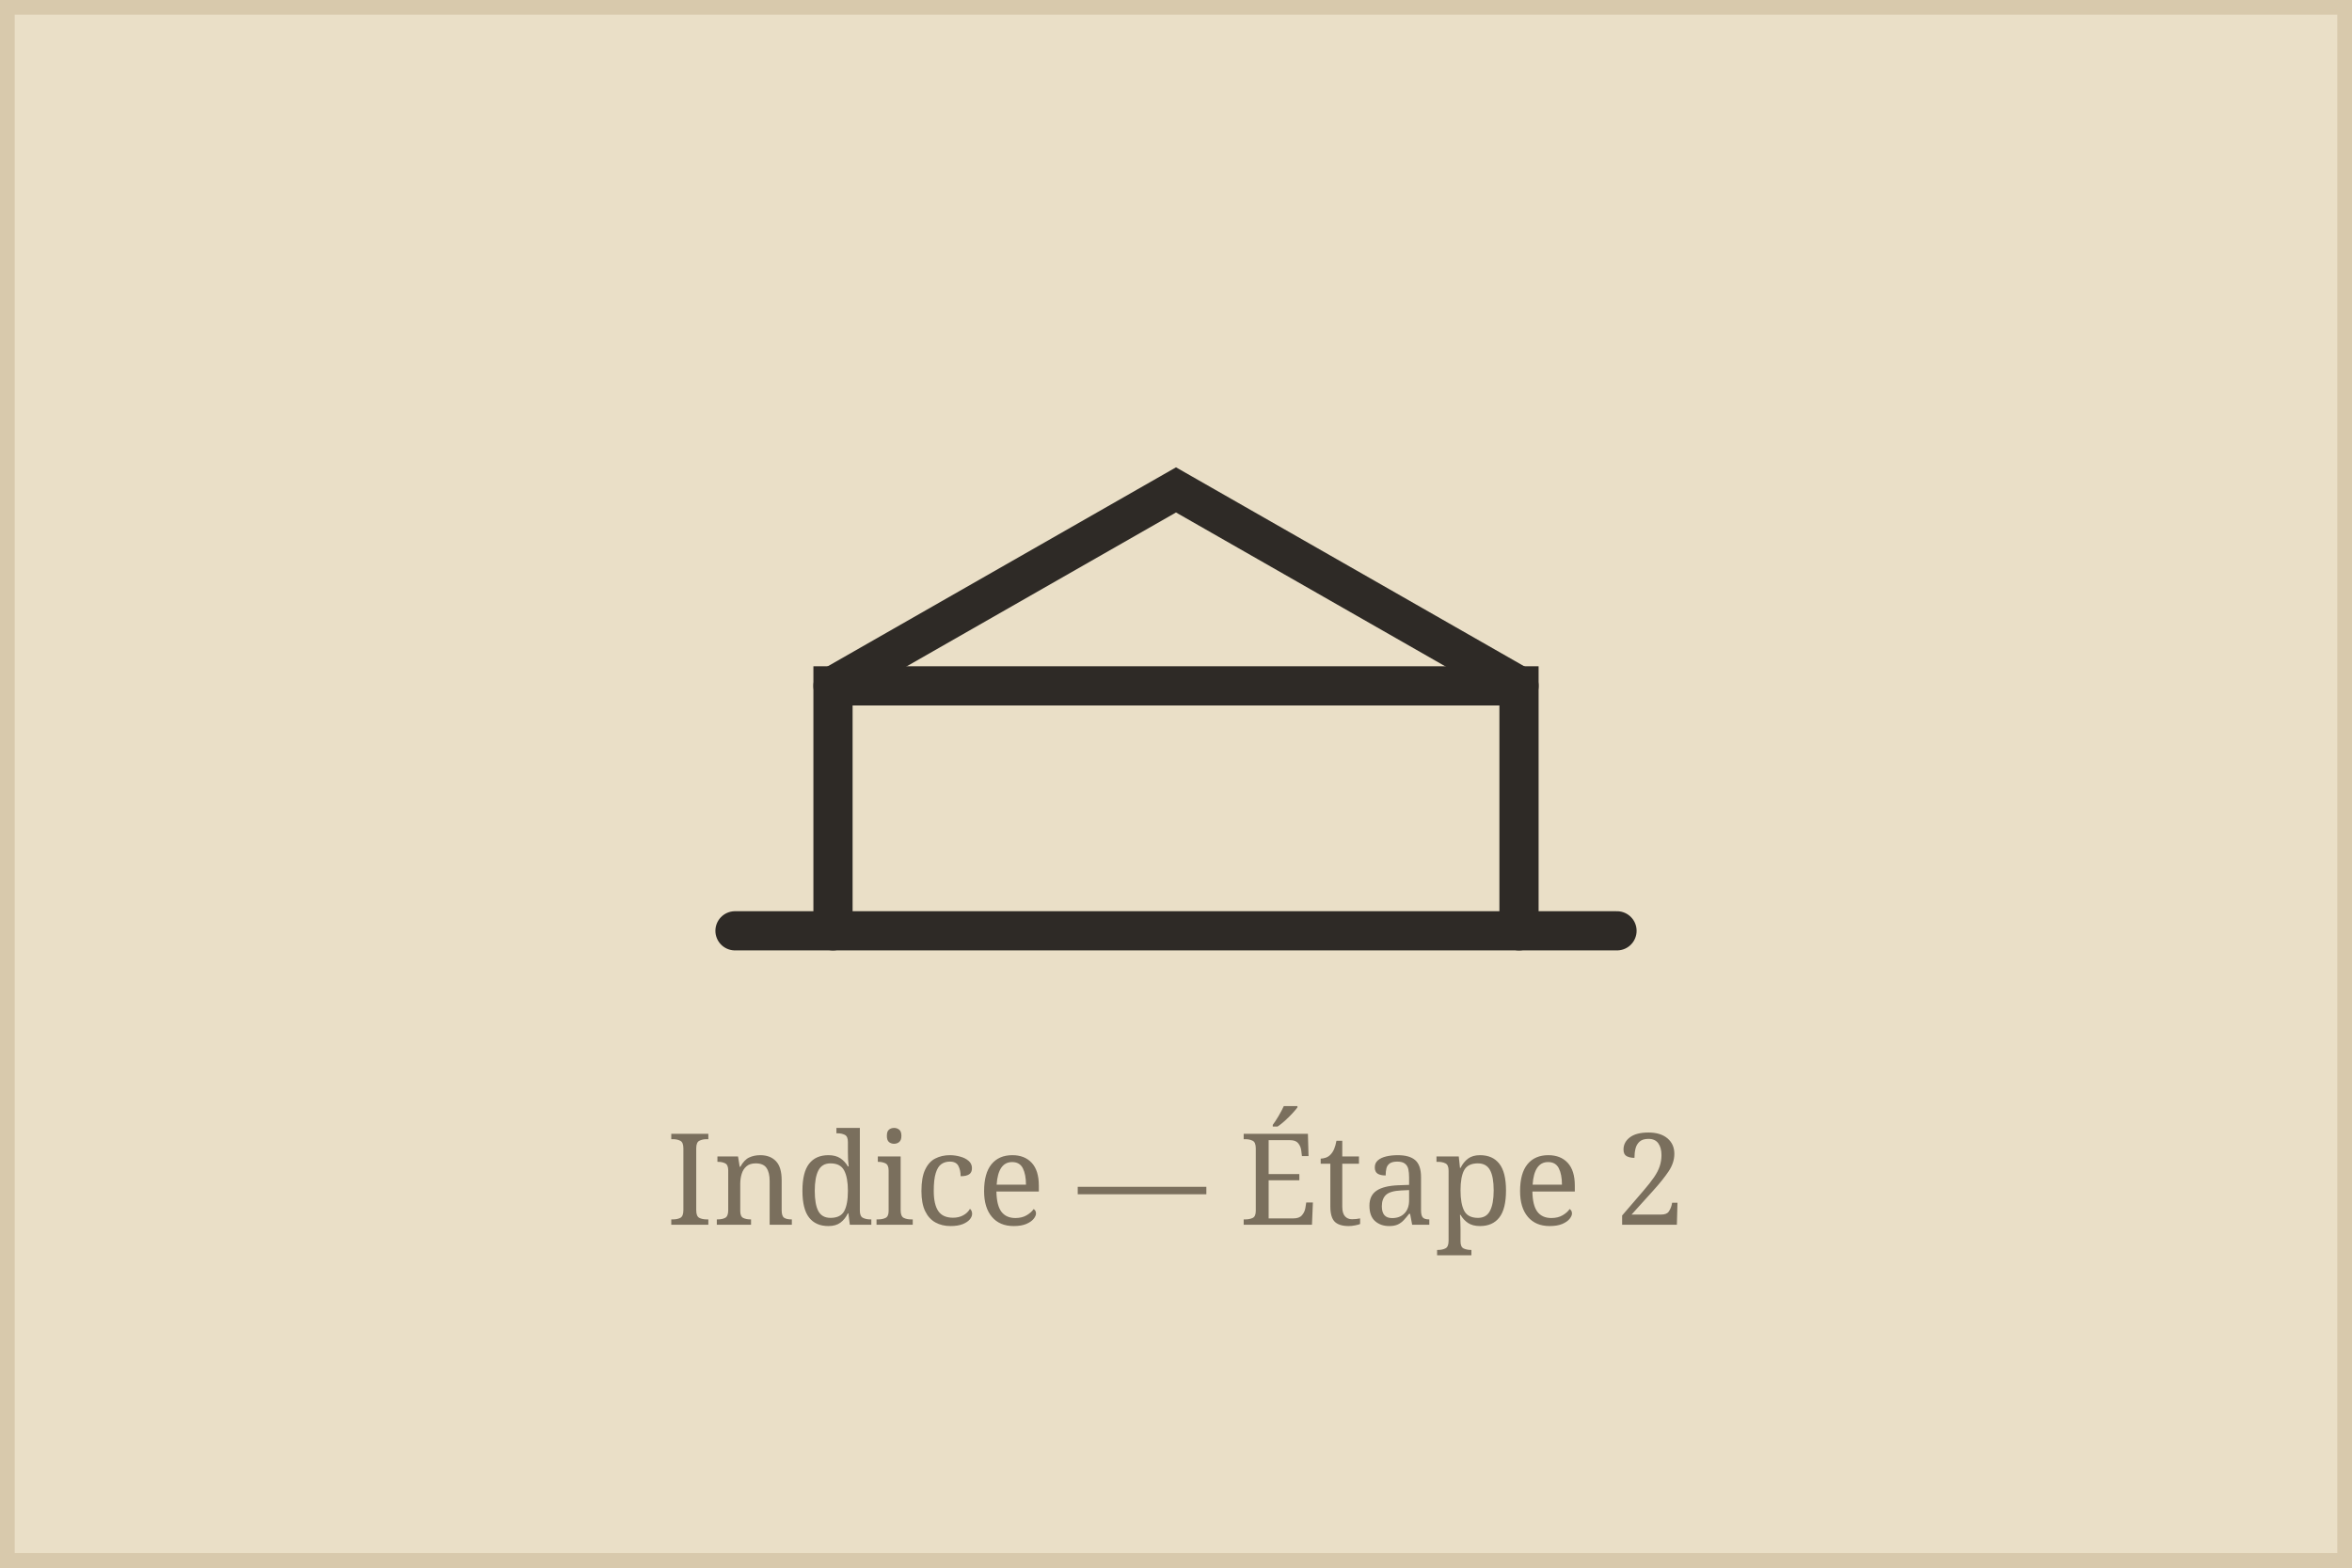
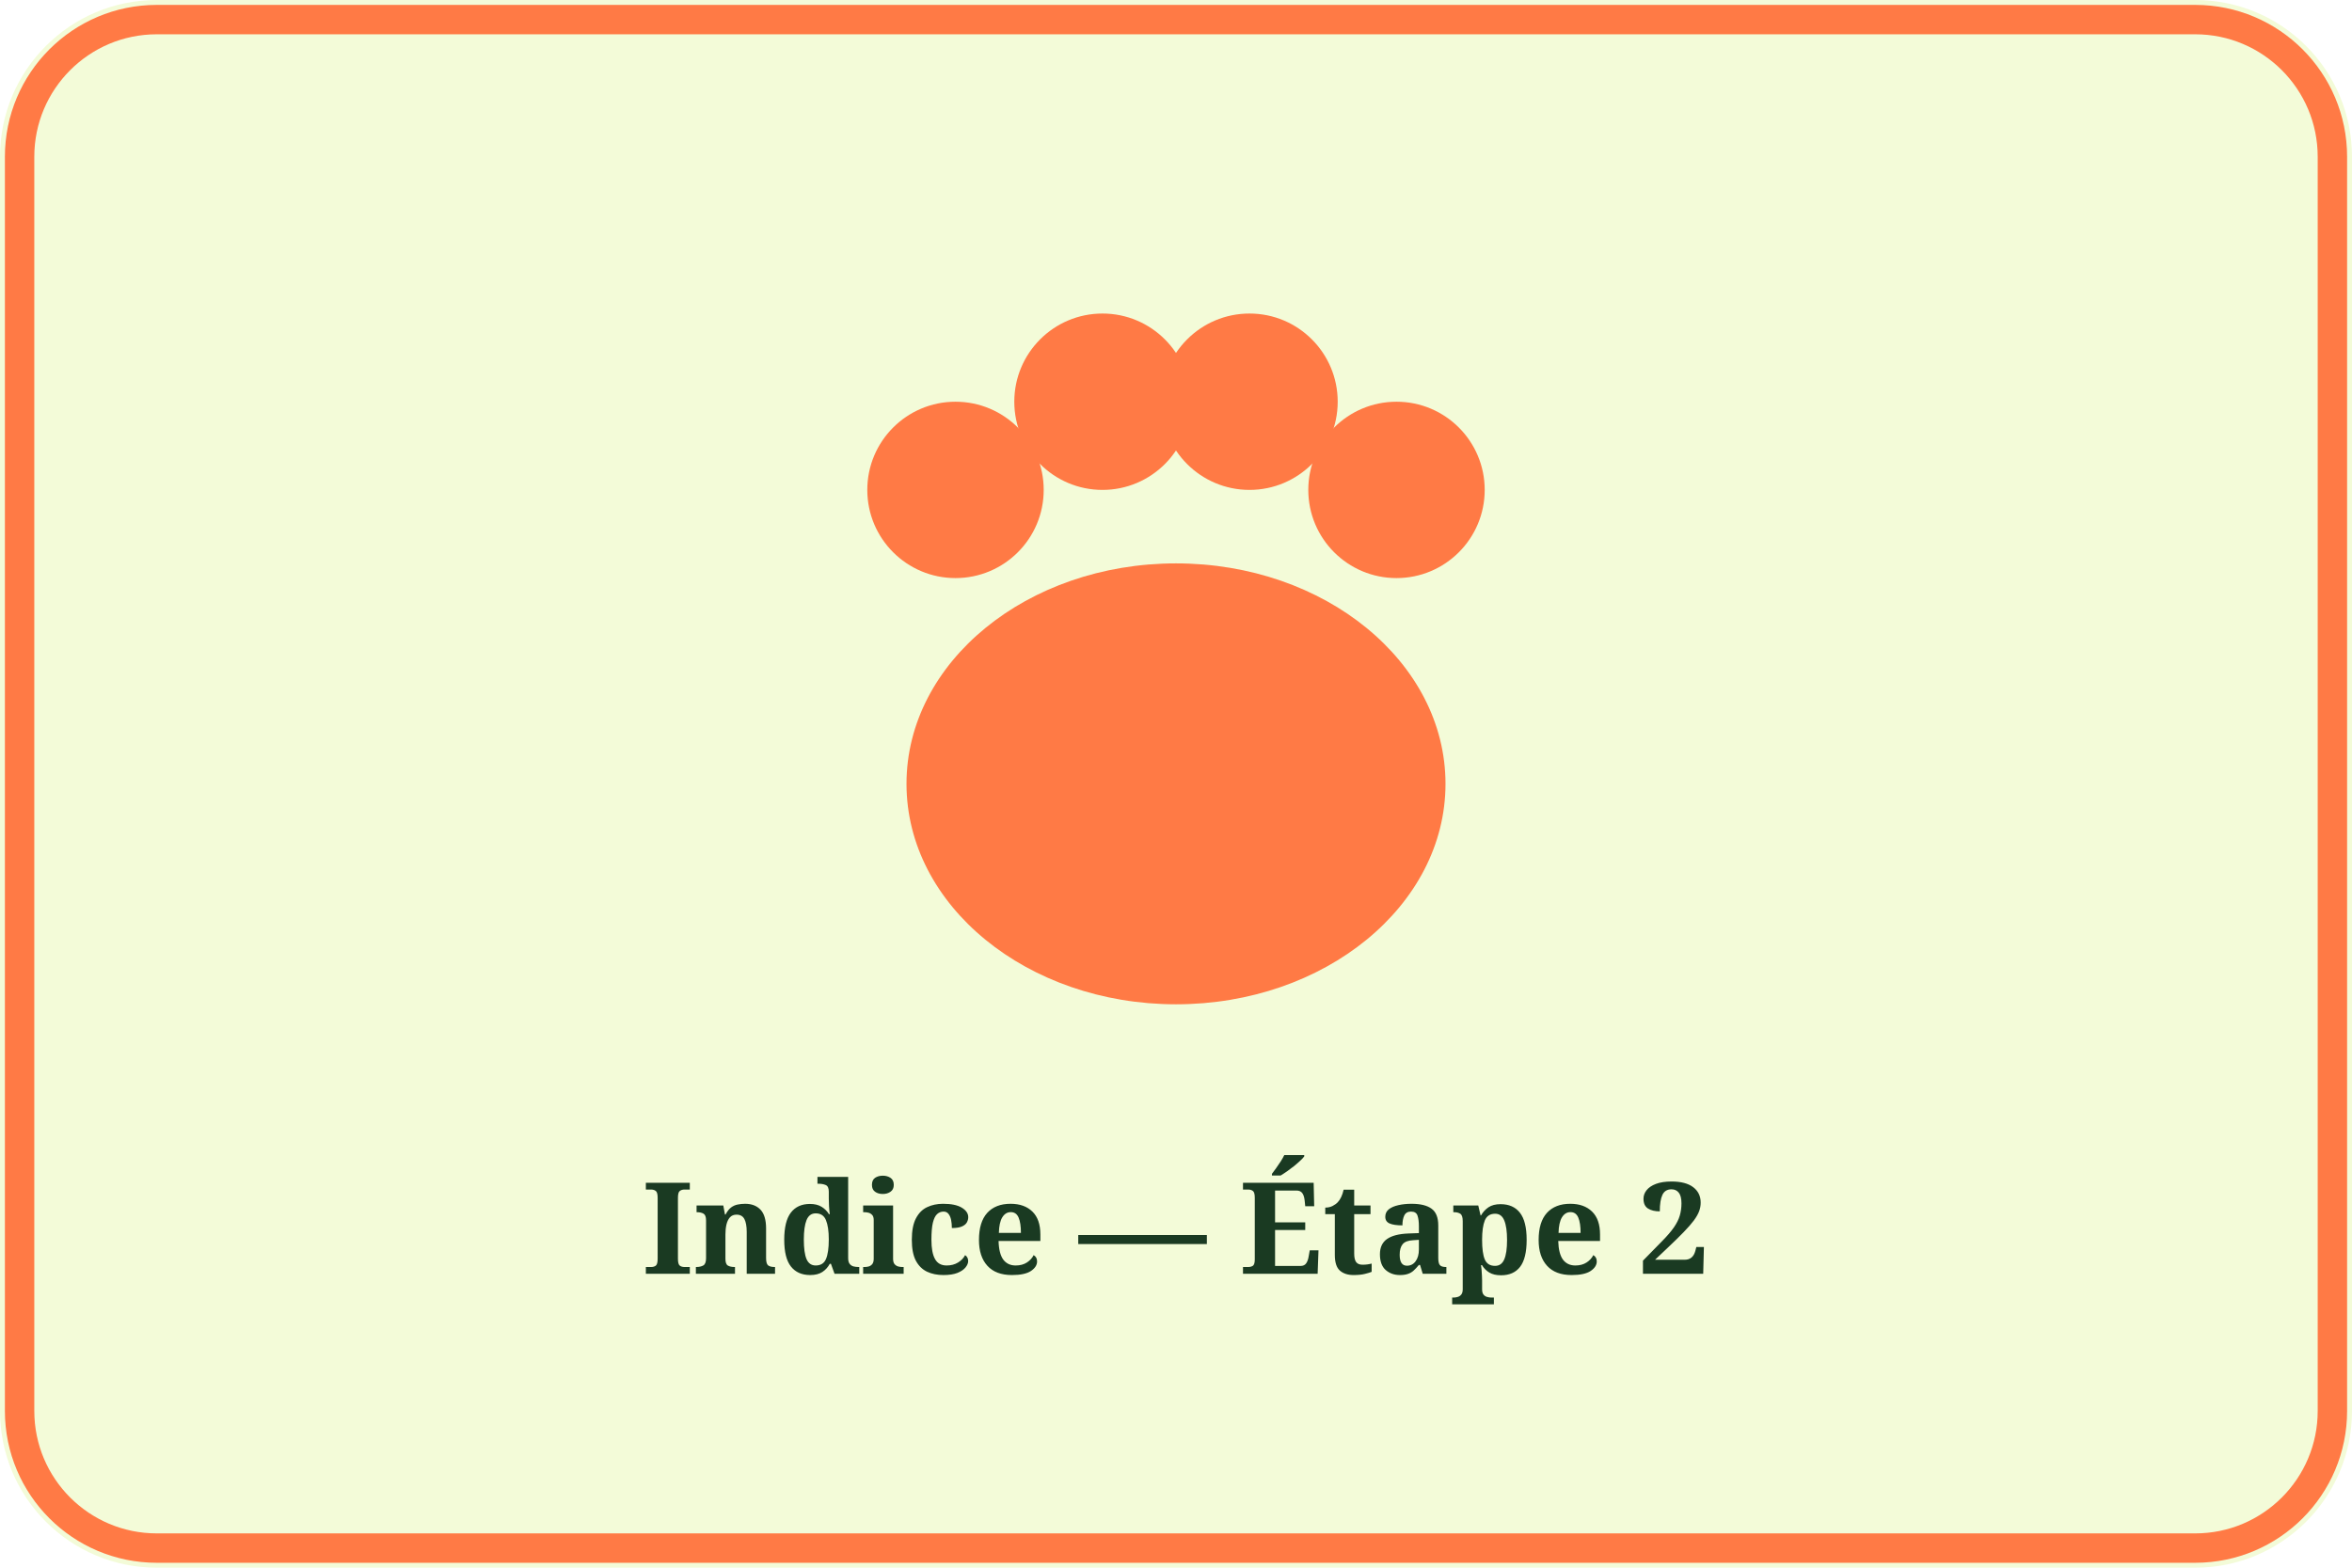
<svg xmlns="http://www.w3.org/2000/svg" viewBox="0 0 480 320">
-   <rect width="480" height="320" fill="#EADFC7" />
-   <rect x="0" y="0" width="480" height="320" fill="none" stroke="#D8C9AC" stroke-width="6" />
-   <g transform="translate(240,150)" fill="none" stroke="#2E2A26" stroke-width="8" stroke-linecap="round">
-     <path d="M-90,40 L90,40" />
-     <path d="M-70,40 L-70,-10 L70,-10 L70,40" />
-     <path d="M-70,-10 L0,-50 L70,-10" />
+   <rect width="480" height="320" rx="32" fill="#F3FBD8" />
+   <rect x="4" y="4" width="472" height="312" rx="28" fill="none" stroke="#FF7A45" stroke-width="6" />
+   <g transform="translate(240,140)" fill="#FF7A45">
+     <ellipse cx="0" cy="20" rx="55" ry="45" />
+     <circle cx="-45" cy="-40" r="18" />
+     <circle cx="-15" cy="-58" r="18" />
+     <circle cx="15" cy="-58" r="18" />
+     <circle cx="45" cy="-40" r="18" />
  </g>
-   <text x="240" y="250" text-anchor="middle" font-family="Georgia, serif" font-size="26" fill="#7A6F5D">Indice — Étape 2</text>
+   <text x="240" y="260" text-anchor="middle" font-family="Georgia, serif" font-size="26" font-weight="bold" fill="#1A3A22">Indice — Étape 2</text>
</svg>
